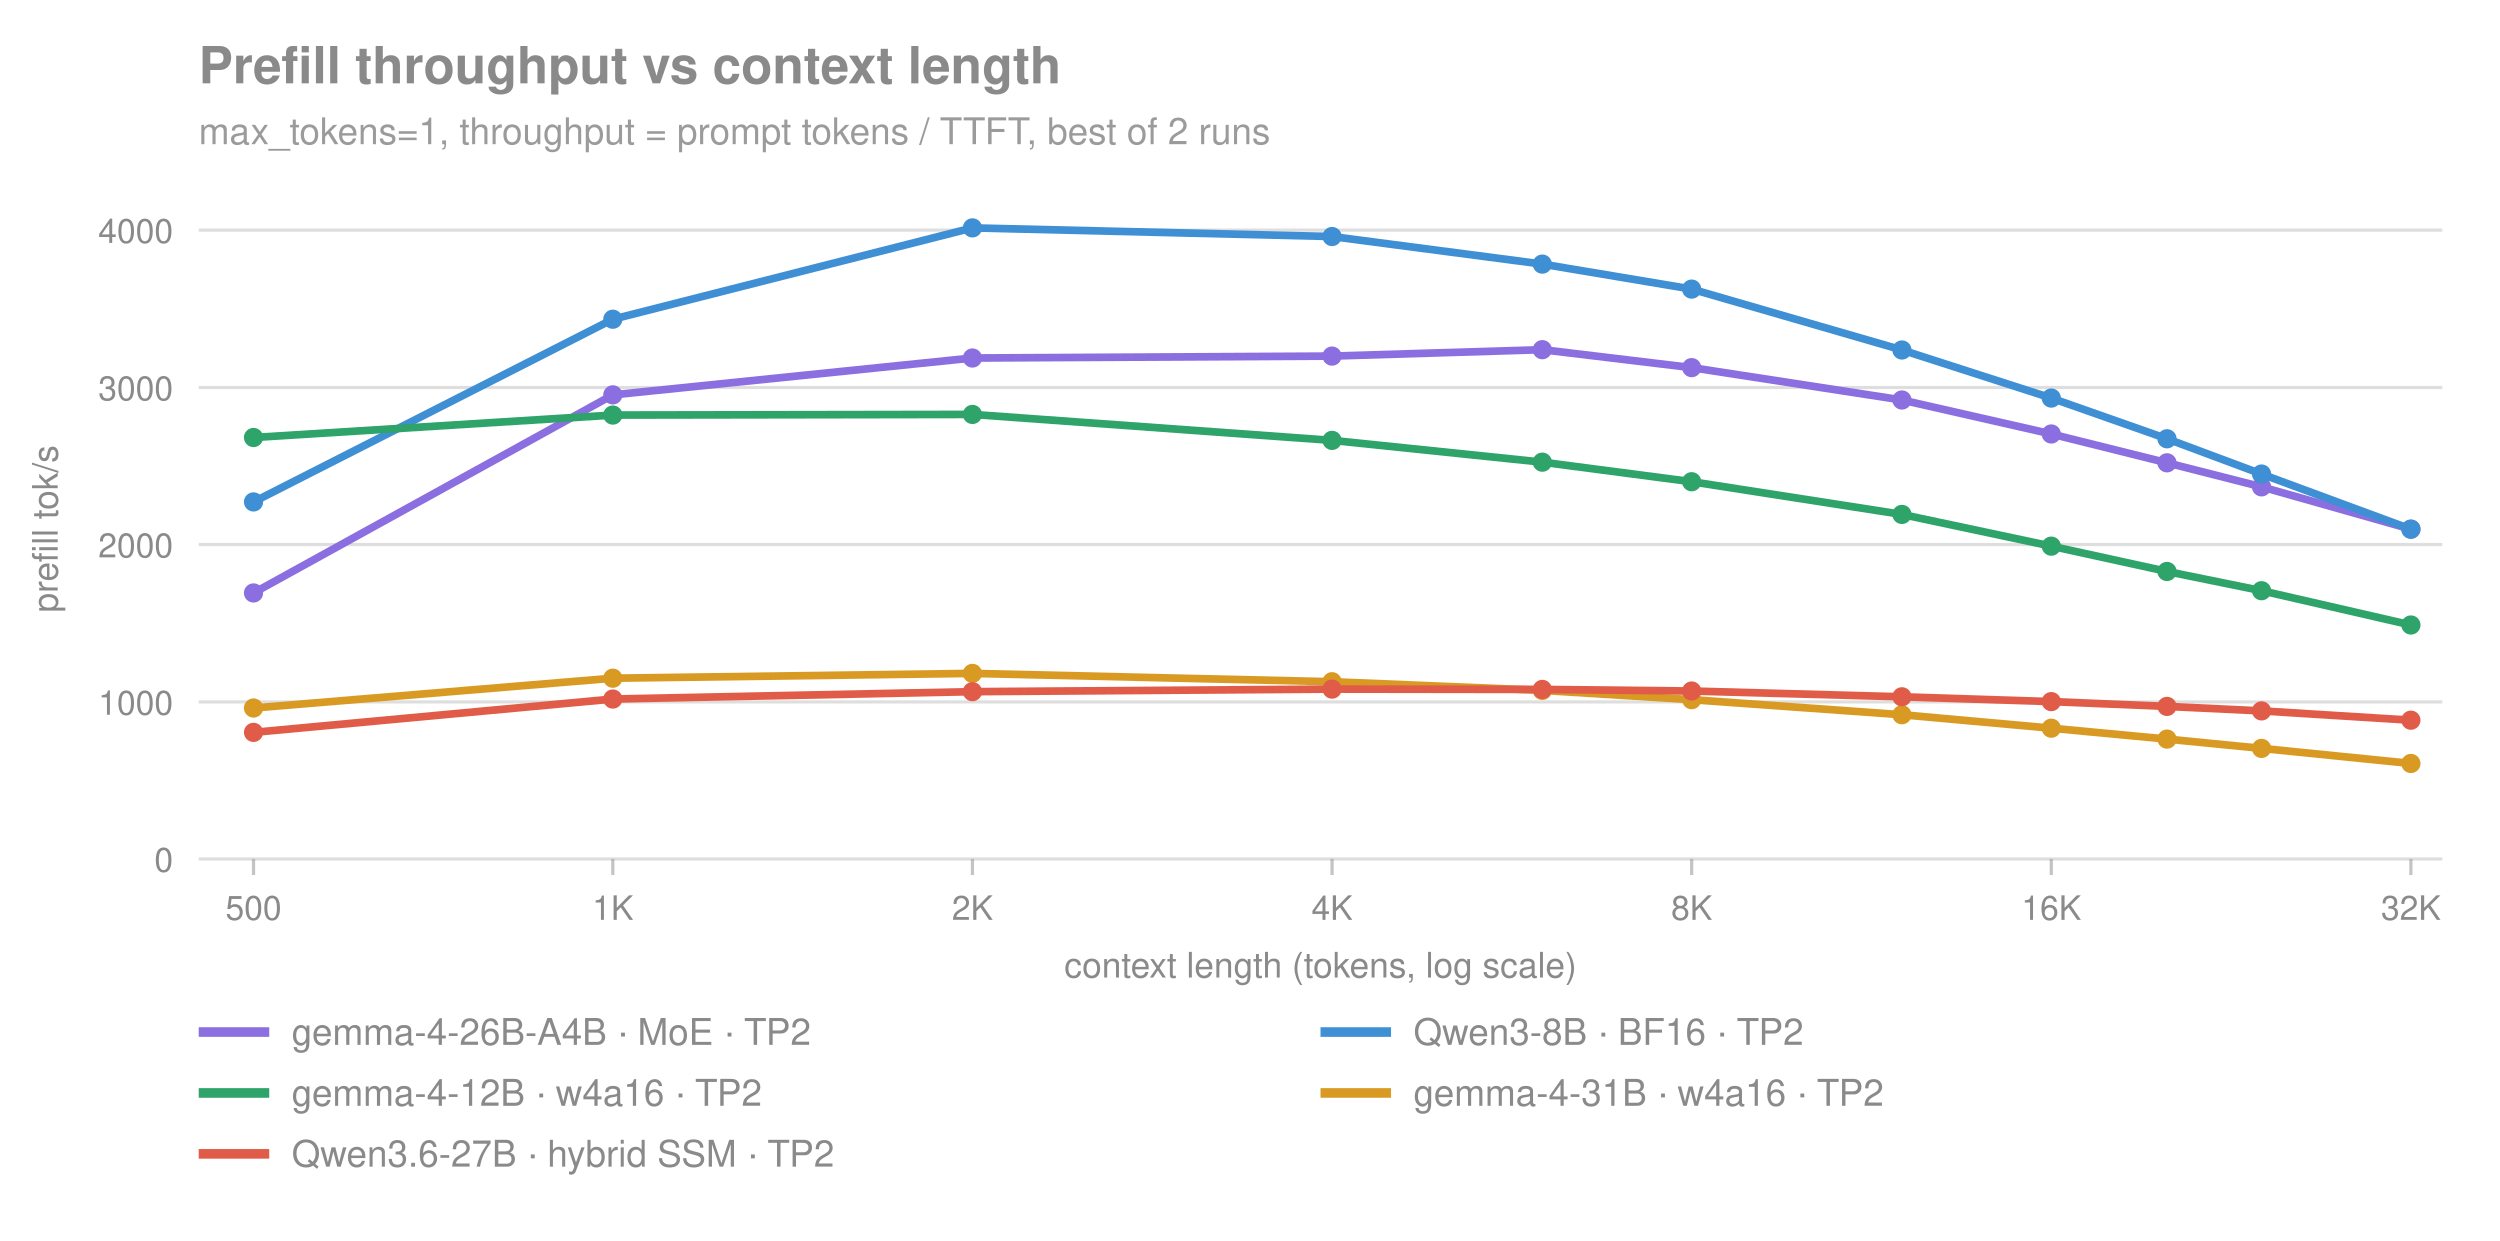
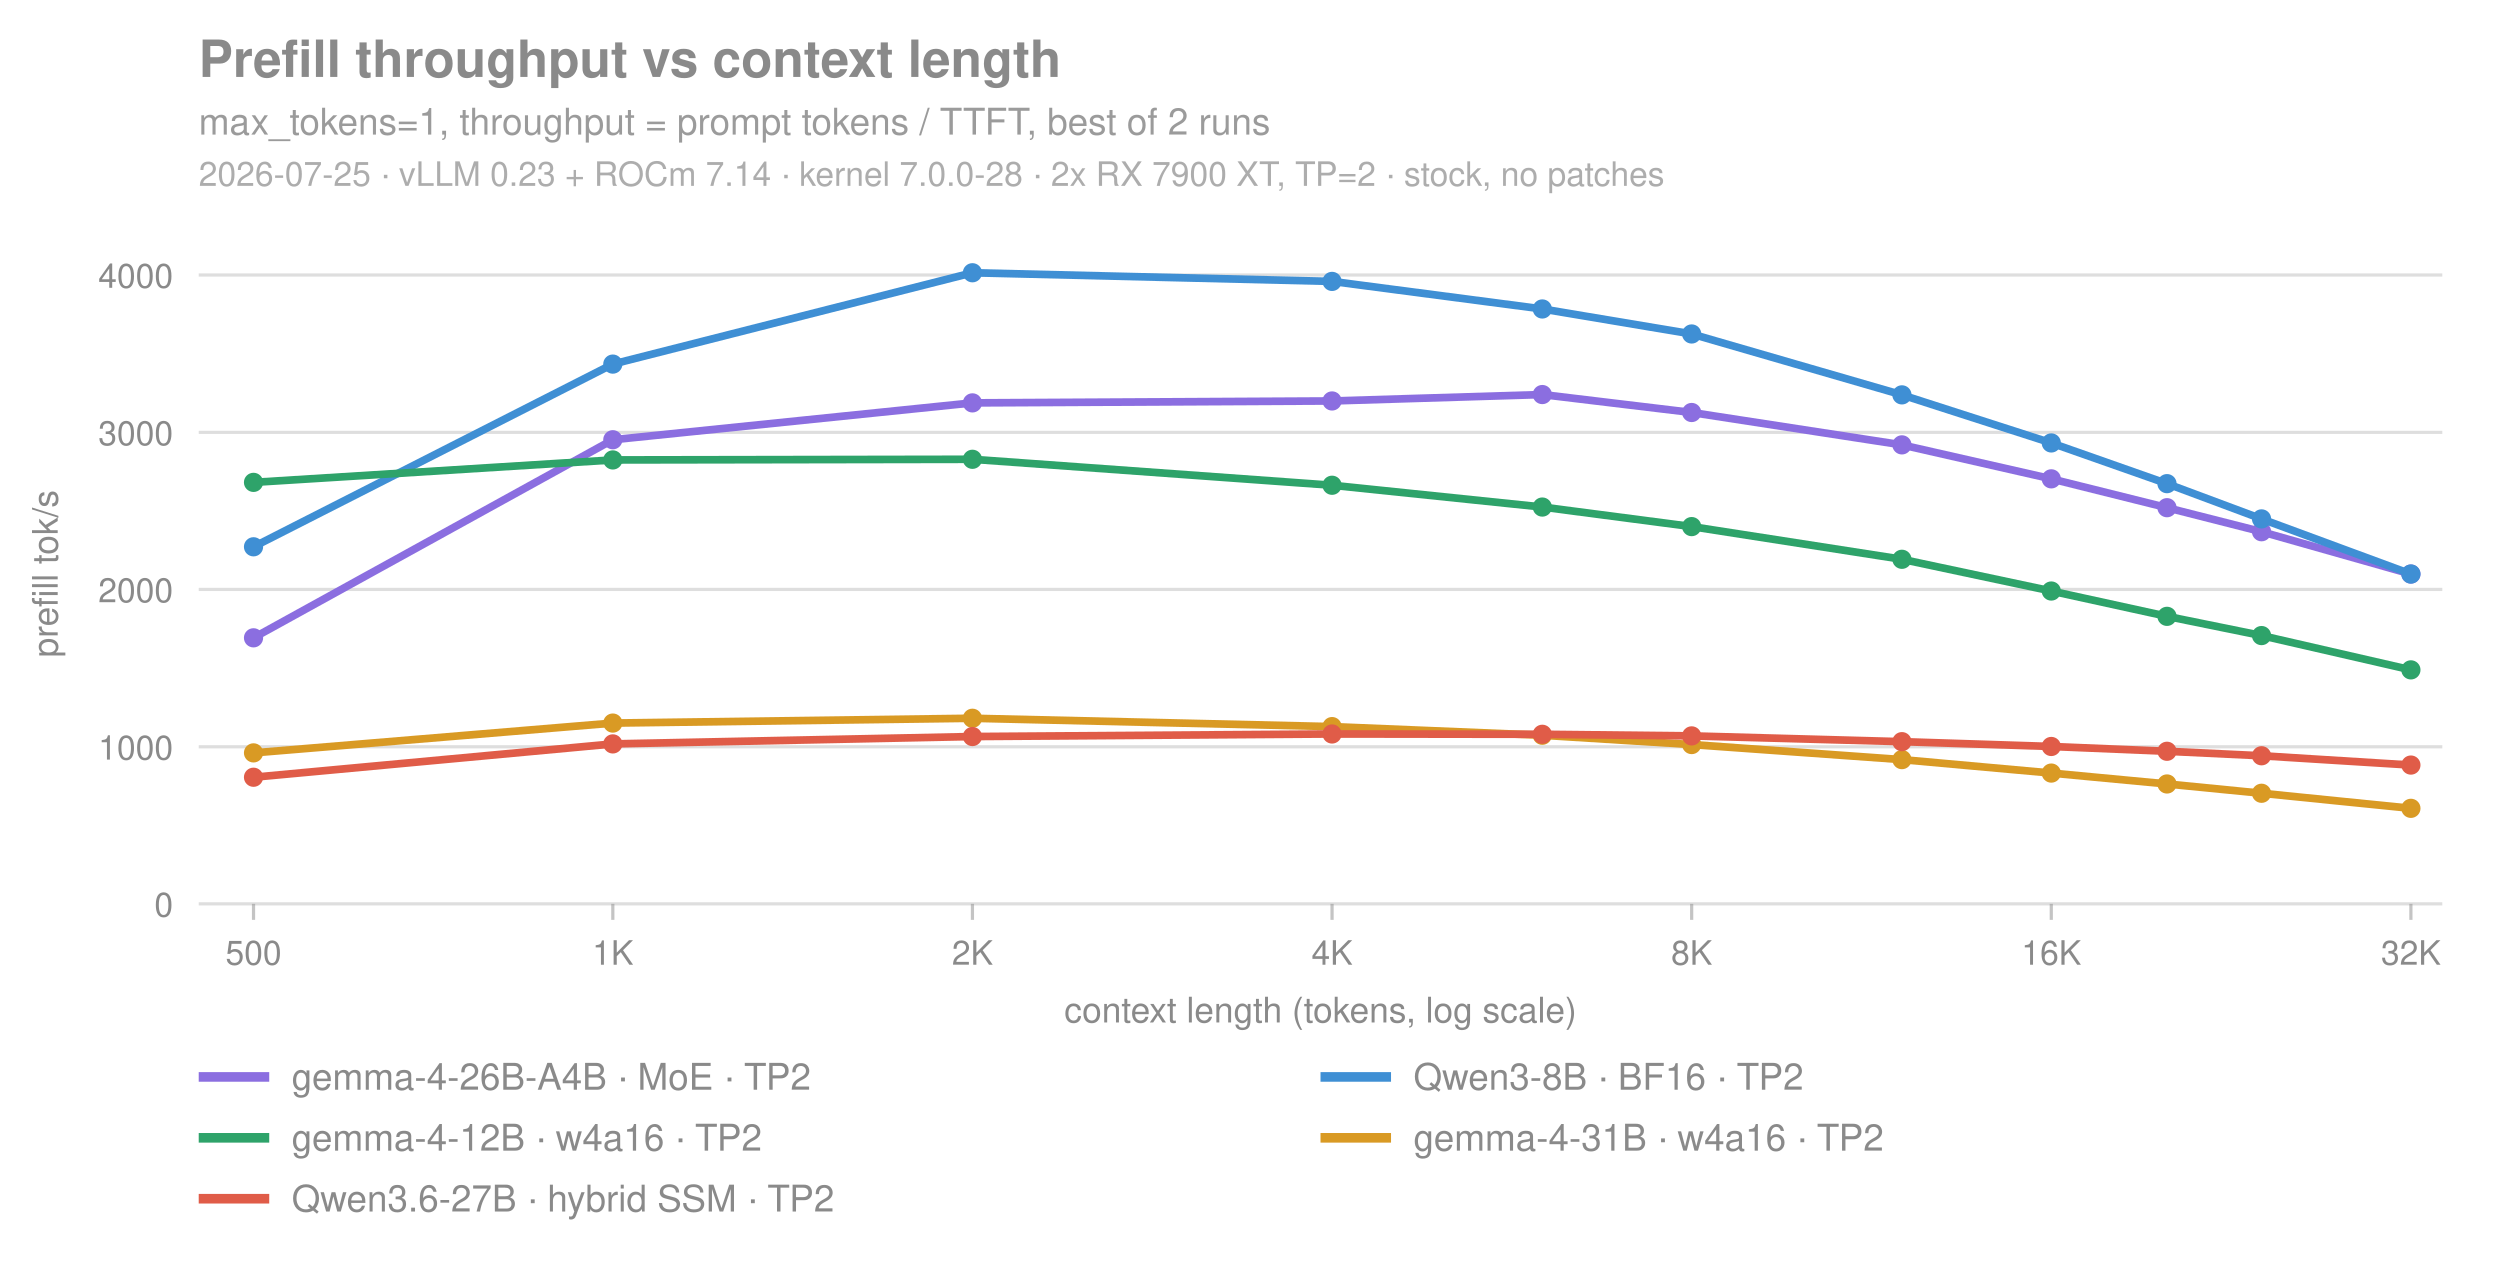
- <svg xmlns="http://www.w3.org/2000/svg" viewBox="0 0 780 387" width="780" height="387" font-family="-apple-system,BlinkMacSystemFont,Segoe UI,Helvetica,Arial,sans-serif">
-   <text x="62" y="26" font-size="16" font-weight="700" fill="#8a8a8a">Prefill throughput vs context length</text>
-   <text x="62" y="45" font-size="11.5" fill="#8a8a8a" opacity=".85">max_tokens=1, throughput = prompt tokens / TTFT, best of 2 runs</text>
-   <line x1="62" y1="268.0" x2="762" y2="268.0" stroke="#8a8a8a" stroke-width="1" opacity=".28" />
-   <text x="54" y="272.0" font-size="10.5" fill="#8a8a8a" text-anchor="end">0</text>
-   <line x1="62" y1="219.0" x2="762" y2="219.0" stroke="#8a8a8a" stroke-width="1" opacity=".28" />
-   <text x="54" y="223.0" font-size="10.5" fill="#8a8a8a" text-anchor="end">1000</text>
-   <line x1="62" y1="169.9" x2="762" y2="169.9" stroke="#8a8a8a" stroke-width="1" opacity=".28" />
-   <text x="54" y="173.9" font-size="10.5" fill="#8a8a8a" text-anchor="end">2000</text>
-   <line x1="62" y1="120.9" x2="762" y2="120.9" stroke="#8a8a8a" stroke-width="1" opacity=".28" />
-   <text x="54" y="124.9" font-size="10.5" fill="#8a8a8a" text-anchor="end">3000</text>
-   <line x1="62" y1="71.8" x2="762" y2="71.8" stroke="#8a8a8a" stroke-width="1" opacity=".28" />
-   <text x="54" y="75.8" font-size="10.5" fill="#8a8a8a" text-anchor="end">4000</text>
-   <line x1="79.1" y1="268" x2="79.1" y2="273" stroke="#8a8a8a" stroke-width="1" opacity=".5" />
-   <text x="79.1" y="287" font-size="10.5" fill="#8a8a8a" text-anchor="middle">500</text>
-   <line x1="191.2" y1="268" x2="191.2" y2="273" stroke="#8a8a8a" stroke-width="1" opacity=".5" />
-   <text x="191.2" y="287" font-size="10.5" fill="#8a8a8a" text-anchor="middle">1K</text>
-   <line x1="303.4" y1="268" x2="303.4" y2="273" stroke="#8a8a8a" stroke-width="1" opacity=".5" />
-   <text x="303.4" y="287" font-size="10.5" fill="#8a8a8a" text-anchor="middle">2K</text>
-   <line x1="415.6" y1="268" x2="415.6" y2="273" stroke="#8a8a8a" stroke-width="1" opacity=".5" />
-   <text x="415.6" y="287" font-size="10.5" fill="#8a8a8a" text-anchor="middle">4K</text>
-   <line x1="527.8" y1="268" x2="527.8" y2="273" stroke="#8a8a8a" stroke-width="1" opacity=".5" />
-   <text x="527.8" y="287" font-size="10.5" fill="#8a8a8a" text-anchor="middle">8K</text>
-   <line x1="640.0" y1="268" x2="640.0" y2="273" stroke="#8a8a8a" stroke-width="1" opacity=".5" />
-   <text x="640.0" y="287" font-size="10.5" fill="#8a8a8a" text-anchor="middle">16K</text>
-   <line x1="752.2" y1="268" x2="752.2" y2="273" stroke="#8a8a8a" stroke-width="1" opacity=".5" />
-   <text x="752.2" y="287" font-size="10.5" fill="#8a8a8a" text-anchor="middle">32K</text>
-   <text x="18" y="165" font-size="11" fill="#8a8a8a" text-anchor="middle" transform="rotate(-90 18 165)">prefill tok/s</text>
-   <text x="412" y="305" font-size="11" fill="#8a8a8a" text-anchor="middle">context length (tokens, log scale)</text>
-   <polyline points="79.1,185.0 191.2,123.2 303.4,111.7 415.6,111.1 481.2,109.1 527.8,114.7 593.4,124.8 640.0,135.4 676.1,144.4 705.6,151.9 752.2,165.1" fill="none" stroke="#8b6ee0" stroke-width="2.4" stroke-linejoin="round" stroke-linecap="round" />
-   <circle cx="79.1" cy="185.0" r="3" fill="#8b6ee0" />
-   <circle cx="191.2" cy="123.2" r="3" fill="#8b6ee0" />
-   <circle cx="303.4" cy="111.7" r="3" fill="#8b6ee0" />
-   <circle cx="415.6" cy="111.1" r="3" fill="#8b6ee0" />
-   <circle cx="481.2" cy="109.1" r="3" fill="#8b6ee0" />
-   <circle cx="527.8" cy="114.7" r="3" fill="#8b6ee0" />
-   <circle cx="593.4" cy="124.8" r="3" fill="#8b6ee0" />
-   <circle cx="640.0" cy="135.4" r="3" fill="#8b6ee0" />
-   <circle cx="676.1" cy="144.4" r="3" fill="#8b6ee0" />
-   <circle cx="705.6" cy="151.9" r="3" fill="#8b6ee0" />
-   <circle cx="752.2" cy="165.1" r="3" fill="#8b6ee0" />
-   <polyline points="79.1,156.6 191.2,99.6 303.4,71.1 415.6,73.8 481.2,82.4 527.8,90.2 593.4,109.2 640.0,124.2 676.1,136.9 705.6,147.9 752.2,165.1" fill="none" stroke="#3f8fd4" stroke-width="2.4" stroke-linejoin="round" stroke-linecap="round" />
-   <circle cx="79.1" cy="156.6" r="3" fill="#3f8fd4" />
-   <circle cx="191.2" cy="99.6" r="3" fill="#3f8fd4" />
-   <circle cx="303.4" cy="71.1" r="3" fill="#3f8fd4" />
-   <circle cx="415.6" cy="73.8" r="3" fill="#3f8fd4" />
-   <circle cx="481.2" cy="82.4" r="3" fill="#3f8fd4" />
-   <circle cx="527.8" cy="90.2" r="3" fill="#3f8fd4" />
-   <circle cx="593.4" cy="109.2" r="3" fill="#3f8fd4" />
-   <circle cx="640.0" cy="124.2" r="3" fill="#3f8fd4" />
-   <circle cx="676.1" cy="136.9" r="3" fill="#3f8fd4" />
-   <circle cx="705.6" cy="147.9" r="3" fill="#3f8fd4" />
-   <circle cx="752.2" cy="165.1" r="3" fill="#3f8fd4" />
-   <polyline points="79.1,136.5 191.2,129.5 303.4,129.3 415.6,137.4 481.2,144.2 527.8,150.3 593.4,160.5 640.0,170.4 676.1,178.3 705.6,184.3 752.2,195.0" fill="none" stroke="#2ea36a" stroke-width="2.4" stroke-linejoin="round" stroke-linecap="round" />
-   <circle cx="79.1" cy="136.5" r="3" fill="#2ea36a" />
-   <circle cx="191.2" cy="129.5" r="3" fill="#2ea36a" />
-   <circle cx="303.4" cy="129.3" r="3" fill="#2ea36a" />
-   <circle cx="415.6" cy="137.4" r="3" fill="#2ea36a" />
-   <circle cx="481.2" cy="144.2" r="3" fill="#2ea36a" />
-   <circle cx="527.8" cy="150.3" r="3" fill="#2ea36a" />
-   <circle cx="593.4" cy="160.5" r="3" fill="#2ea36a" />
-   <circle cx="640.0" cy="170.4" r="3" fill="#2ea36a" />
-   <circle cx="676.1" cy="178.3" r="3" fill="#2ea36a" />
-   <circle cx="705.6" cy="184.3" r="3" fill="#2ea36a" />
-   <circle cx="752.2" cy="195.0" r="3" fill="#2ea36a" />
-   <polyline points="79.1,220.9 191.2,211.6 303.4,210.1 415.6,212.7 481.2,215.4 527.8,218.3 593.4,223.0 640.0,227.2 676.1,230.6 705.6,233.5 752.2,238.2" fill="none" stroke="#d99a24" stroke-width="2.4" stroke-linejoin="round" stroke-linecap="round" />
-   <circle cx="79.1" cy="220.9" r="3" fill="#d99a24" />
-   <circle cx="191.2" cy="211.6" r="3" fill="#d99a24" />
-   <circle cx="303.4" cy="210.1" r="3" fill="#d99a24" />
-   <circle cx="415.6" cy="212.7" r="3" fill="#d99a24" />
-   <circle cx="481.2" cy="215.4" r="3" fill="#d99a24" />
-   <circle cx="527.8" cy="218.3" r="3" fill="#d99a24" />
-   <circle cx="593.4" cy="223.0" r="3" fill="#d99a24" />
-   <circle cx="640.0" cy="227.2" r="3" fill="#d99a24" />
-   <circle cx="676.1" cy="230.6" r="3" fill="#d99a24" />
-   <circle cx="705.6" cy="233.5" r="3" fill="#d99a24" />
-   <circle cx="752.2" cy="238.2" r="3" fill="#d99a24" />
-   <polyline points="79.1,228.5 191.2,218.1 303.4,215.8 415.6,215.0 481.2,215.1 527.8,215.6 593.4,217.4 640.0,218.9 676.1,220.4 705.6,221.8 752.2,224.7" fill="none" stroke="#e05c48" stroke-width="2.4" stroke-linejoin="round" stroke-linecap="round" />
-   <circle cx="79.1" cy="228.5" r="3" fill="#e05c48" />
-   <circle cx="191.2" cy="218.1" r="3" fill="#e05c48" />
-   <circle cx="303.4" cy="215.8" r="3" fill="#e05c48" />
-   <circle cx="415.6" cy="215.0" r="3" fill="#e05c48" />
-   <circle cx="481.2" cy="215.1" r="3" fill="#e05c48" />
-   <circle cx="527.8" cy="215.6" r="3" fill="#e05c48" />
-   <circle cx="593.4" cy="217.4" r="3" fill="#e05c48" />
-   <circle cx="640.0" cy="218.9" r="3" fill="#e05c48" />
-   <circle cx="676.1" cy="220.4" r="3" fill="#e05c48" />
-   <circle cx="705.6" cy="221.8" r="3" fill="#e05c48" />
-   <circle cx="752.2" cy="224.7" r="3" fill="#e05c48" />
-   <line x1="62.0" y1="322" x2="84.0" y2="322" stroke="#8b6ee0" stroke-width="3" />
-   <text x="91.0" y="326" font-size="11.5" fill="#8a8a8a">gemma-4-26B-A4B · MoE · TP2</text>
-   <line x1="412.0" y1="322" x2="434.0" y2="322" stroke="#3f8fd4" stroke-width="3" />
-   <text x="441.0" y="326" font-size="11.5" fill="#8a8a8a">Qwen3-8B · BF16 · TP2</text>
-   <line x1="62.0" y1="341" x2="84.0" y2="341" stroke="#2ea36a" stroke-width="3" />
-   <text x="91.0" y="345" font-size="11.5" fill="#8a8a8a">gemma-4-12B · w4a16 · TP2</text>
-   <line x1="412.0" y1="341" x2="434.0" y2="341" stroke="#d99a24" stroke-width="3" />
-   <text x="441.0" y="345" font-size="11.5" fill="#8a8a8a">gemma-4-31B · w4a16 · TP2</text>
-   <line x1="62.0" y1="360" x2="84.0" y2="360" stroke="#e05c48" stroke-width="3" />
-   <text x="91.0" y="364" font-size="11.5" fill="#8a8a8a">Qwen3.6-27B · hybrid SSM · TP2</text>
+ <svg xmlns="http://www.w3.org/2000/svg" viewBox="0 0 780 401" width="780" height="401" font-family="-apple-system,BlinkMacSystemFont,Segoe UI,Helvetica,Arial,sans-serif">
+   <text x="62" y="24" font-size="16" font-weight="700" fill="#8a8a8a">Prefill throughput vs context length</text>
+   <text x="62" y="42" font-size="11.5" fill="#8a8a8a" opacity=".85">max_tokens=1, throughput = prompt tokens / TTFT, best of 2 runs</text>
+   <text x="62" y="58" font-size="10.5" fill="#8a8a8a" opacity=".7">2026-07-25 · vLLM 0.23 + ROCm 7.14 · kernel 7.0.0-28 · 2x RX 7900 XT, TP=2 · stock, no patches</text>
+   <line x1="62" y1="282.0" x2="762" y2="282.0" stroke="#8a8a8a" stroke-width="1" opacity=".28" />
+   <text x="54" y="286.0" font-size="10.5" fill="#8a8a8a" text-anchor="end">0</text>
+   <line x1="62" y1="233.0" x2="762" y2="233.0" stroke="#8a8a8a" stroke-width="1" opacity=".28" />
+   <text x="54" y="237.0" font-size="10.5" fill="#8a8a8a" text-anchor="end">1000</text>
+   <line x1="62" y1="183.9" x2="762" y2="183.9" stroke="#8a8a8a" stroke-width="1" opacity=".28" />
+   <text x="54" y="187.9" font-size="10.5" fill="#8a8a8a" text-anchor="end">2000</text>
+   <line x1="62" y1="134.9" x2="762" y2="134.9" stroke="#8a8a8a" stroke-width="1" opacity=".28" />
+   <text x="54" y="138.9" font-size="10.5" fill="#8a8a8a" text-anchor="end">3000</text>
+   <line x1="62" y1="85.8" x2="762" y2="85.8" stroke="#8a8a8a" stroke-width="1" opacity=".28" />
+   <text x="54" y="89.8" font-size="10.5" fill="#8a8a8a" text-anchor="end">4000</text>
+   <line x1="79.1" y1="282" x2="79.1" y2="287" stroke="#8a8a8a" stroke-width="1" opacity=".5" />
+   <text x="79.1" y="301" font-size="10.5" fill="#8a8a8a" text-anchor="middle">500</text>
+   <line x1="191.2" y1="282" x2="191.2" y2="287" stroke="#8a8a8a" stroke-width="1" opacity=".5" />
+   <text x="191.2" y="301" font-size="10.5" fill="#8a8a8a" text-anchor="middle">1K</text>
+   <line x1="303.4" y1="282" x2="303.4" y2="287" stroke="#8a8a8a" stroke-width="1" opacity=".5" />
+   <text x="303.4" y="301" font-size="10.5" fill="#8a8a8a" text-anchor="middle">2K</text>
+   <line x1="415.6" y1="282" x2="415.6" y2="287" stroke="#8a8a8a" stroke-width="1" opacity=".5" />
+   <text x="415.6" y="301" font-size="10.5" fill="#8a8a8a" text-anchor="middle">4K</text>
+   <line x1="527.8" y1="282" x2="527.8" y2="287" stroke="#8a8a8a" stroke-width="1" opacity=".5" />
+   <text x="527.8" y="301" font-size="10.5" fill="#8a8a8a" text-anchor="middle">8K</text>
+   <line x1="640.0" y1="282" x2="640.0" y2="287" stroke="#8a8a8a" stroke-width="1" opacity=".5" />
+   <text x="640.0" y="301" font-size="10.5" fill="#8a8a8a" text-anchor="middle">16K</text>
+   <line x1="752.2" y1="282" x2="752.2" y2="287" stroke="#8a8a8a" stroke-width="1" opacity=".5" />
+   <text x="752.2" y="301" font-size="10.5" fill="#8a8a8a" text-anchor="middle">32K</text>
+   <text x="18" y="179" font-size="11" fill="#8a8a8a" text-anchor="middle" transform="rotate(-90 18 179)">prefill tok/s</text>
+   <text x="412" y="319" font-size="11" fill="#8a8a8a" text-anchor="middle">context length (tokens, log scale)</text>
+   <polyline points="79.1,199.0 191.2,137.2 303.4,125.7 415.6,125.1 481.2,123.1 527.8,128.7 593.4,138.8 640.0,149.4 676.1,158.4 705.6,165.9 752.2,179.1" fill="none" stroke="#8b6ee0" stroke-width="2.4" stroke-linejoin="round" stroke-linecap="round" />
+   <circle cx="79.1" cy="199.0" r="3" fill="#8b6ee0" />
+   <circle cx="191.2" cy="137.2" r="3" fill="#8b6ee0" />
+   <circle cx="303.4" cy="125.7" r="3" fill="#8b6ee0" />
+   <circle cx="415.6" cy="125.1" r="3" fill="#8b6ee0" />
+   <circle cx="481.2" cy="123.1" r="3" fill="#8b6ee0" />
+   <circle cx="527.8" cy="128.7" r="3" fill="#8b6ee0" />
+   <circle cx="593.4" cy="138.8" r="3" fill="#8b6ee0" />
+   <circle cx="640.0" cy="149.4" r="3" fill="#8b6ee0" />
+   <circle cx="676.1" cy="158.4" r="3" fill="#8b6ee0" />
+   <circle cx="705.6" cy="165.9" r="3" fill="#8b6ee0" />
+   <circle cx="752.2" cy="179.1" r="3" fill="#8b6ee0" />
+   <polyline points="79.1,170.6 191.2,113.6 303.4,85.1 415.6,87.8 481.2,96.4 527.8,104.2 593.4,123.2 640.0,138.2 676.1,150.9 705.6,161.9 752.2,179.1" fill="none" stroke="#3f8fd4" stroke-width="2.4" stroke-linejoin="round" stroke-linecap="round" />
+   <circle cx="79.1" cy="170.6" r="3" fill="#3f8fd4" />
+   <circle cx="191.2" cy="113.6" r="3" fill="#3f8fd4" />
+   <circle cx="303.4" cy="85.1" r="3" fill="#3f8fd4" />
+   <circle cx="415.6" cy="87.8" r="3" fill="#3f8fd4" />
+   <circle cx="481.2" cy="96.4" r="3" fill="#3f8fd4" />
+   <circle cx="527.8" cy="104.2" r="3" fill="#3f8fd4" />
+   <circle cx="593.4" cy="123.2" r="3" fill="#3f8fd4" />
+   <circle cx="640.0" cy="138.2" r="3" fill="#3f8fd4" />
+   <circle cx="676.1" cy="150.9" r="3" fill="#3f8fd4" />
+   <circle cx="705.6" cy="161.9" r="3" fill="#3f8fd4" />
+   <circle cx="752.2" cy="179.1" r="3" fill="#3f8fd4" />
+   <polyline points="79.1,150.5 191.2,143.5 303.4,143.3 415.6,151.4 481.2,158.2 527.8,164.3 593.4,174.5 640.0,184.4 676.1,192.3 705.6,198.3 752.2,209.0" fill="none" stroke="#2ea36a" stroke-width="2.4" stroke-linejoin="round" stroke-linecap="round" />
+   <circle cx="79.1" cy="150.5" r="3" fill="#2ea36a" />
+   <circle cx="191.2" cy="143.5" r="3" fill="#2ea36a" />
+   <circle cx="303.4" cy="143.3" r="3" fill="#2ea36a" />
+   <circle cx="415.6" cy="151.4" r="3" fill="#2ea36a" />
+   <circle cx="481.2" cy="158.2" r="3" fill="#2ea36a" />
+   <circle cx="527.8" cy="164.3" r="3" fill="#2ea36a" />
+   <circle cx="593.4" cy="174.5" r="3" fill="#2ea36a" />
+   <circle cx="640.0" cy="184.4" r="3" fill="#2ea36a" />
+   <circle cx="676.1" cy="192.3" r="3" fill="#2ea36a" />
+   <circle cx="705.6" cy="198.3" r="3" fill="#2ea36a" />
+   <circle cx="752.2" cy="209.0" r="3" fill="#2ea36a" />
+   <polyline points="79.1,234.9 191.2,225.6 303.4,224.1 415.6,226.7 481.2,229.4 527.8,232.3 593.4,237.0 640.0,241.2 676.1,244.6 705.6,247.5 752.2,252.2" fill="none" stroke="#d99a24" stroke-width="2.4" stroke-linejoin="round" stroke-linecap="round" />
+   <circle cx="79.1" cy="234.9" r="3" fill="#d99a24" />
+   <circle cx="191.2" cy="225.6" r="3" fill="#d99a24" />
+   <circle cx="303.4" cy="224.1" r="3" fill="#d99a24" />
+   <circle cx="415.6" cy="226.7" r="3" fill="#d99a24" />
+   <circle cx="481.2" cy="229.4" r="3" fill="#d99a24" />
+   <circle cx="527.8" cy="232.3" r="3" fill="#d99a24" />
+   <circle cx="593.4" cy="237.0" r="3" fill="#d99a24" />
+   <circle cx="640.0" cy="241.2" r="3" fill="#d99a24" />
+   <circle cx="676.1" cy="244.6" r="3" fill="#d99a24" />
+   <circle cx="705.6" cy="247.5" r="3" fill="#d99a24" />
+   <circle cx="752.2" cy="252.2" r="3" fill="#d99a24" />
+   <polyline points="79.1,242.5 191.2,232.1 303.4,229.8 415.6,229.0 481.2,229.1 527.8,229.6 593.4,231.4 640.0,232.9 676.1,234.4 705.6,235.8 752.2,238.7" fill="none" stroke="#e05c48" stroke-width="2.4" stroke-linejoin="round" stroke-linecap="round" />
+   <circle cx="79.1" cy="242.5" r="3" fill="#e05c48" />
+   <circle cx="191.2" cy="232.1" r="3" fill="#e05c48" />
+   <circle cx="303.4" cy="229.8" r="3" fill="#e05c48" />
+   <circle cx="415.6" cy="229.0" r="3" fill="#e05c48" />
+   <circle cx="481.2" cy="229.1" r="3" fill="#e05c48" />
+   <circle cx="527.8" cy="229.6" r="3" fill="#e05c48" />
+   <circle cx="593.4" cy="231.4" r="3" fill="#e05c48" />
+   <circle cx="640.0" cy="232.9" r="3" fill="#e05c48" />
+   <circle cx="676.1" cy="234.4" r="3" fill="#e05c48" />
+   <circle cx="705.6" cy="235.8" r="3" fill="#e05c48" />
+   <circle cx="752.2" cy="238.7" r="3" fill="#e05c48" />
+   <line x1="62.0" y1="336" x2="84.0" y2="336" stroke="#8b6ee0" stroke-width="3" />
+   <text x="91.0" y="340" font-size="11.5" fill="#8a8a8a">gemma-4-26B-A4B · MoE · TP2</text>
+   <line x1="412.0" y1="336" x2="434.0" y2="336" stroke="#3f8fd4" stroke-width="3" />
+   <text x="441.0" y="340" font-size="11.5" fill="#8a8a8a">Qwen3-8B · BF16 · TP2</text>
+   <line x1="62.0" y1="355" x2="84.0" y2="355" stroke="#2ea36a" stroke-width="3" />
+   <text x="91.0" y="359" font-size="11.5" fill="#8a8a8a">gemma-4-12B · w4a16 · TP2</text>
+   <line x1="412.0" y1="355" x2="434.0" y2="355" stroke="#d99a24" stroke-width="3" />
+   <text x="441.0" y="359" font-size="11.5" fill="#8a8a8a">gemma-4-31B · w4a16 · TP2</text>
+   <line x1="62.0" y1="374" x2="84.0" y2="374" stroke="#e05c48" stroke-width="3" />
+   <text x="91.0" y="378" font-size="11.5" fill="#8a8a8a">Qwen3.6-27B · hybrid SSM · TP2</text>
</svg>
